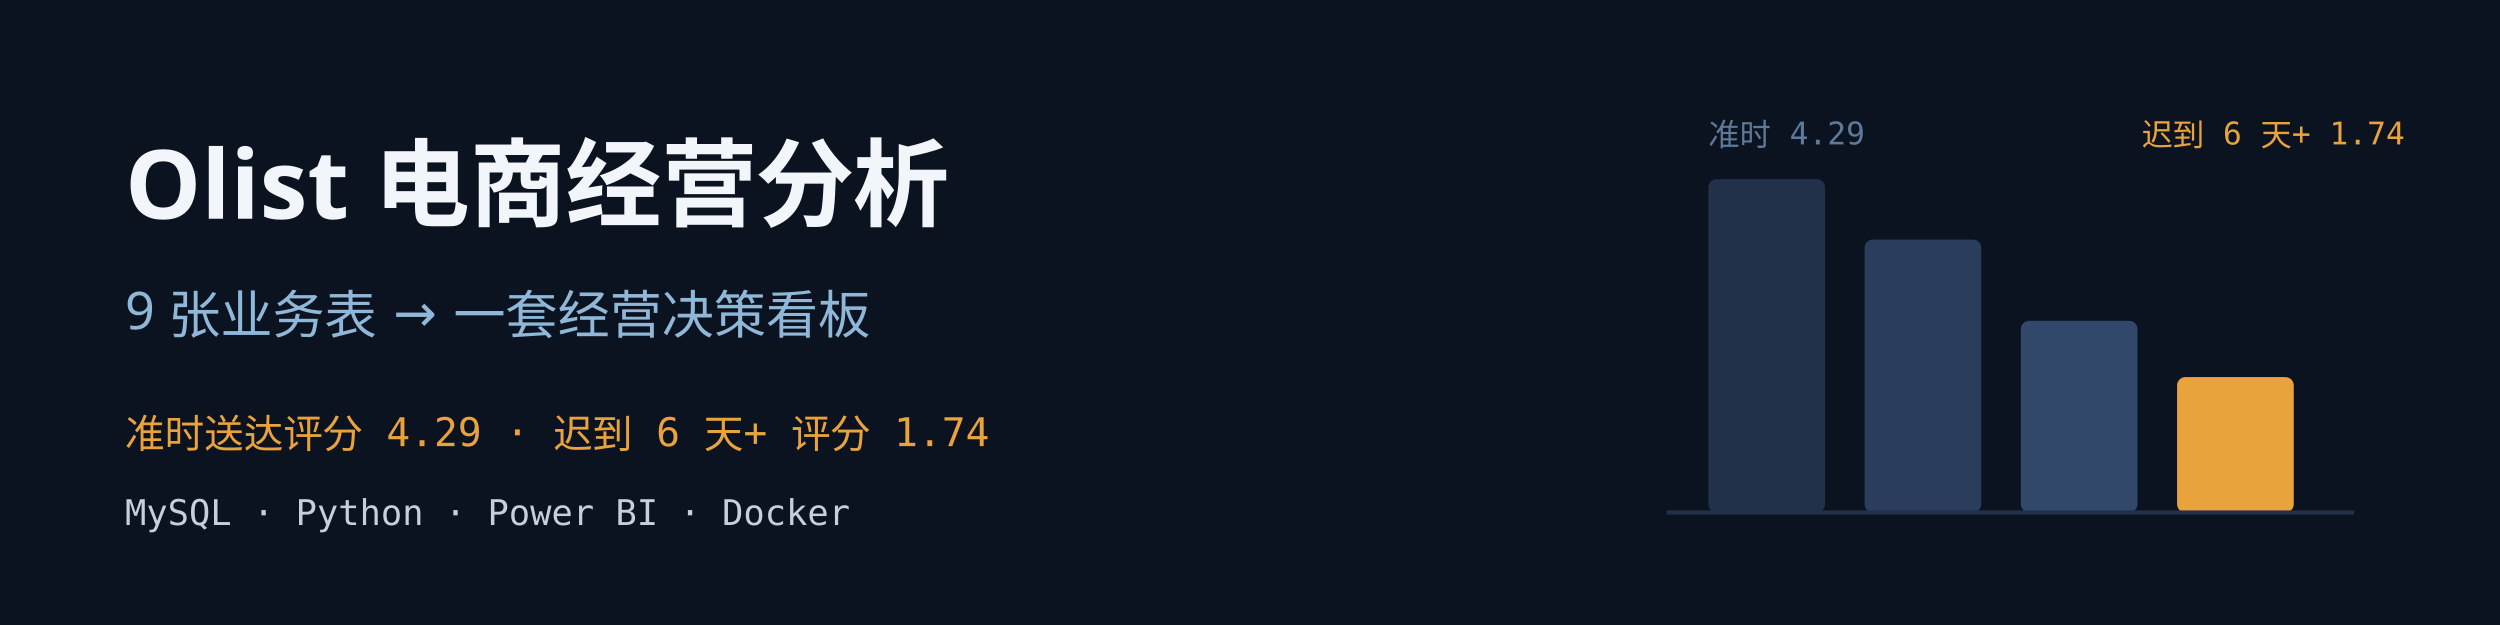
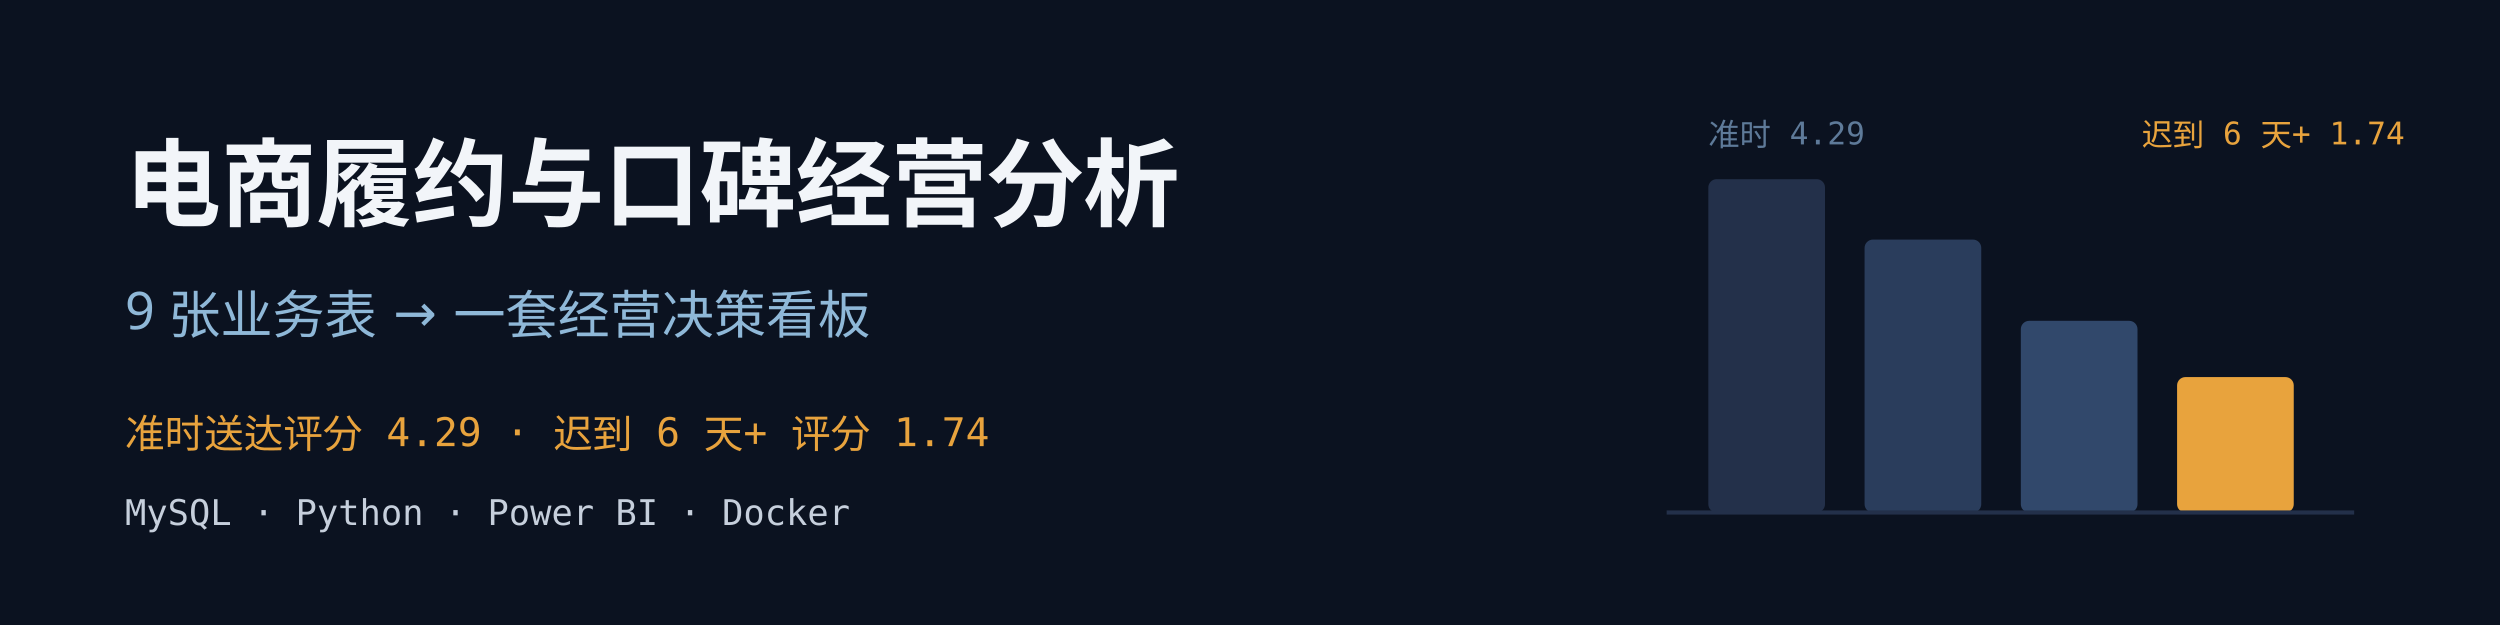
<svg xmlns="http://www.w3.org/2000/svg" width="1200" height="300" font-family="Segoe UI, Microsoft YaHei, PingFang SC, sans-serif">
  <rect width="1200" height="300" fill="#0B1220" />
  <g>
    <rect x="820" y="86" width="56" height="160" rx="4" fill="#23304A" />
    <rect x="895" y="115" width="56" height="131" rx="4" fill="#2A3D5C" />
    <rect x="970" y="154" width="56" height="92" rx="4" fill="#31486B" />
    <rect x="1045" y="181" width="56" height="65" rx="4" fill="#E8A33D" />
    <line x1="800" y1="246" x2="1130" y2="246" stroke="#23304A" stroke-width="2" />
    <text x="820" y="70" fill="#5E7A99" font-size="15" font-family="Cascadia Code, Consolas, monospace">准时 4.29</text>
    <text x="1028" y="70" fill="#E8A33D" font-size="15" font-family="Cascadia Code, Consolas, monospace">迟到 6 天+ 1.74</text>
  </g>
-   <text x="60" y="105" fill="#F2F5F9" font-size="46" font-weight="bold">Olist 电商经营分析</text>
+   <text x="60" y="105" fill="#F2F5F9" font-size="46" font-weight="bold">电商履约与口碑经营分析</text>
  <text x="60" y="158" fill="#8FB8D8" font-size="25">9 张业务表 → 一套经营决策看板</text>
  <text x="60" y="215" fill="#E8A33D" font-size="19" font-family="Cascadia Code, Consolas, monospace">准时送达评分 4.29 · 迟到 6 天+ 评分 1.74</text>
  <text x="60" y="252" fill="#C6CFDC" font-size="17" font-family="Cascadia Code, Consolas, monospace">MySQL · Python · Power BI · Docker</text>
</svg>
